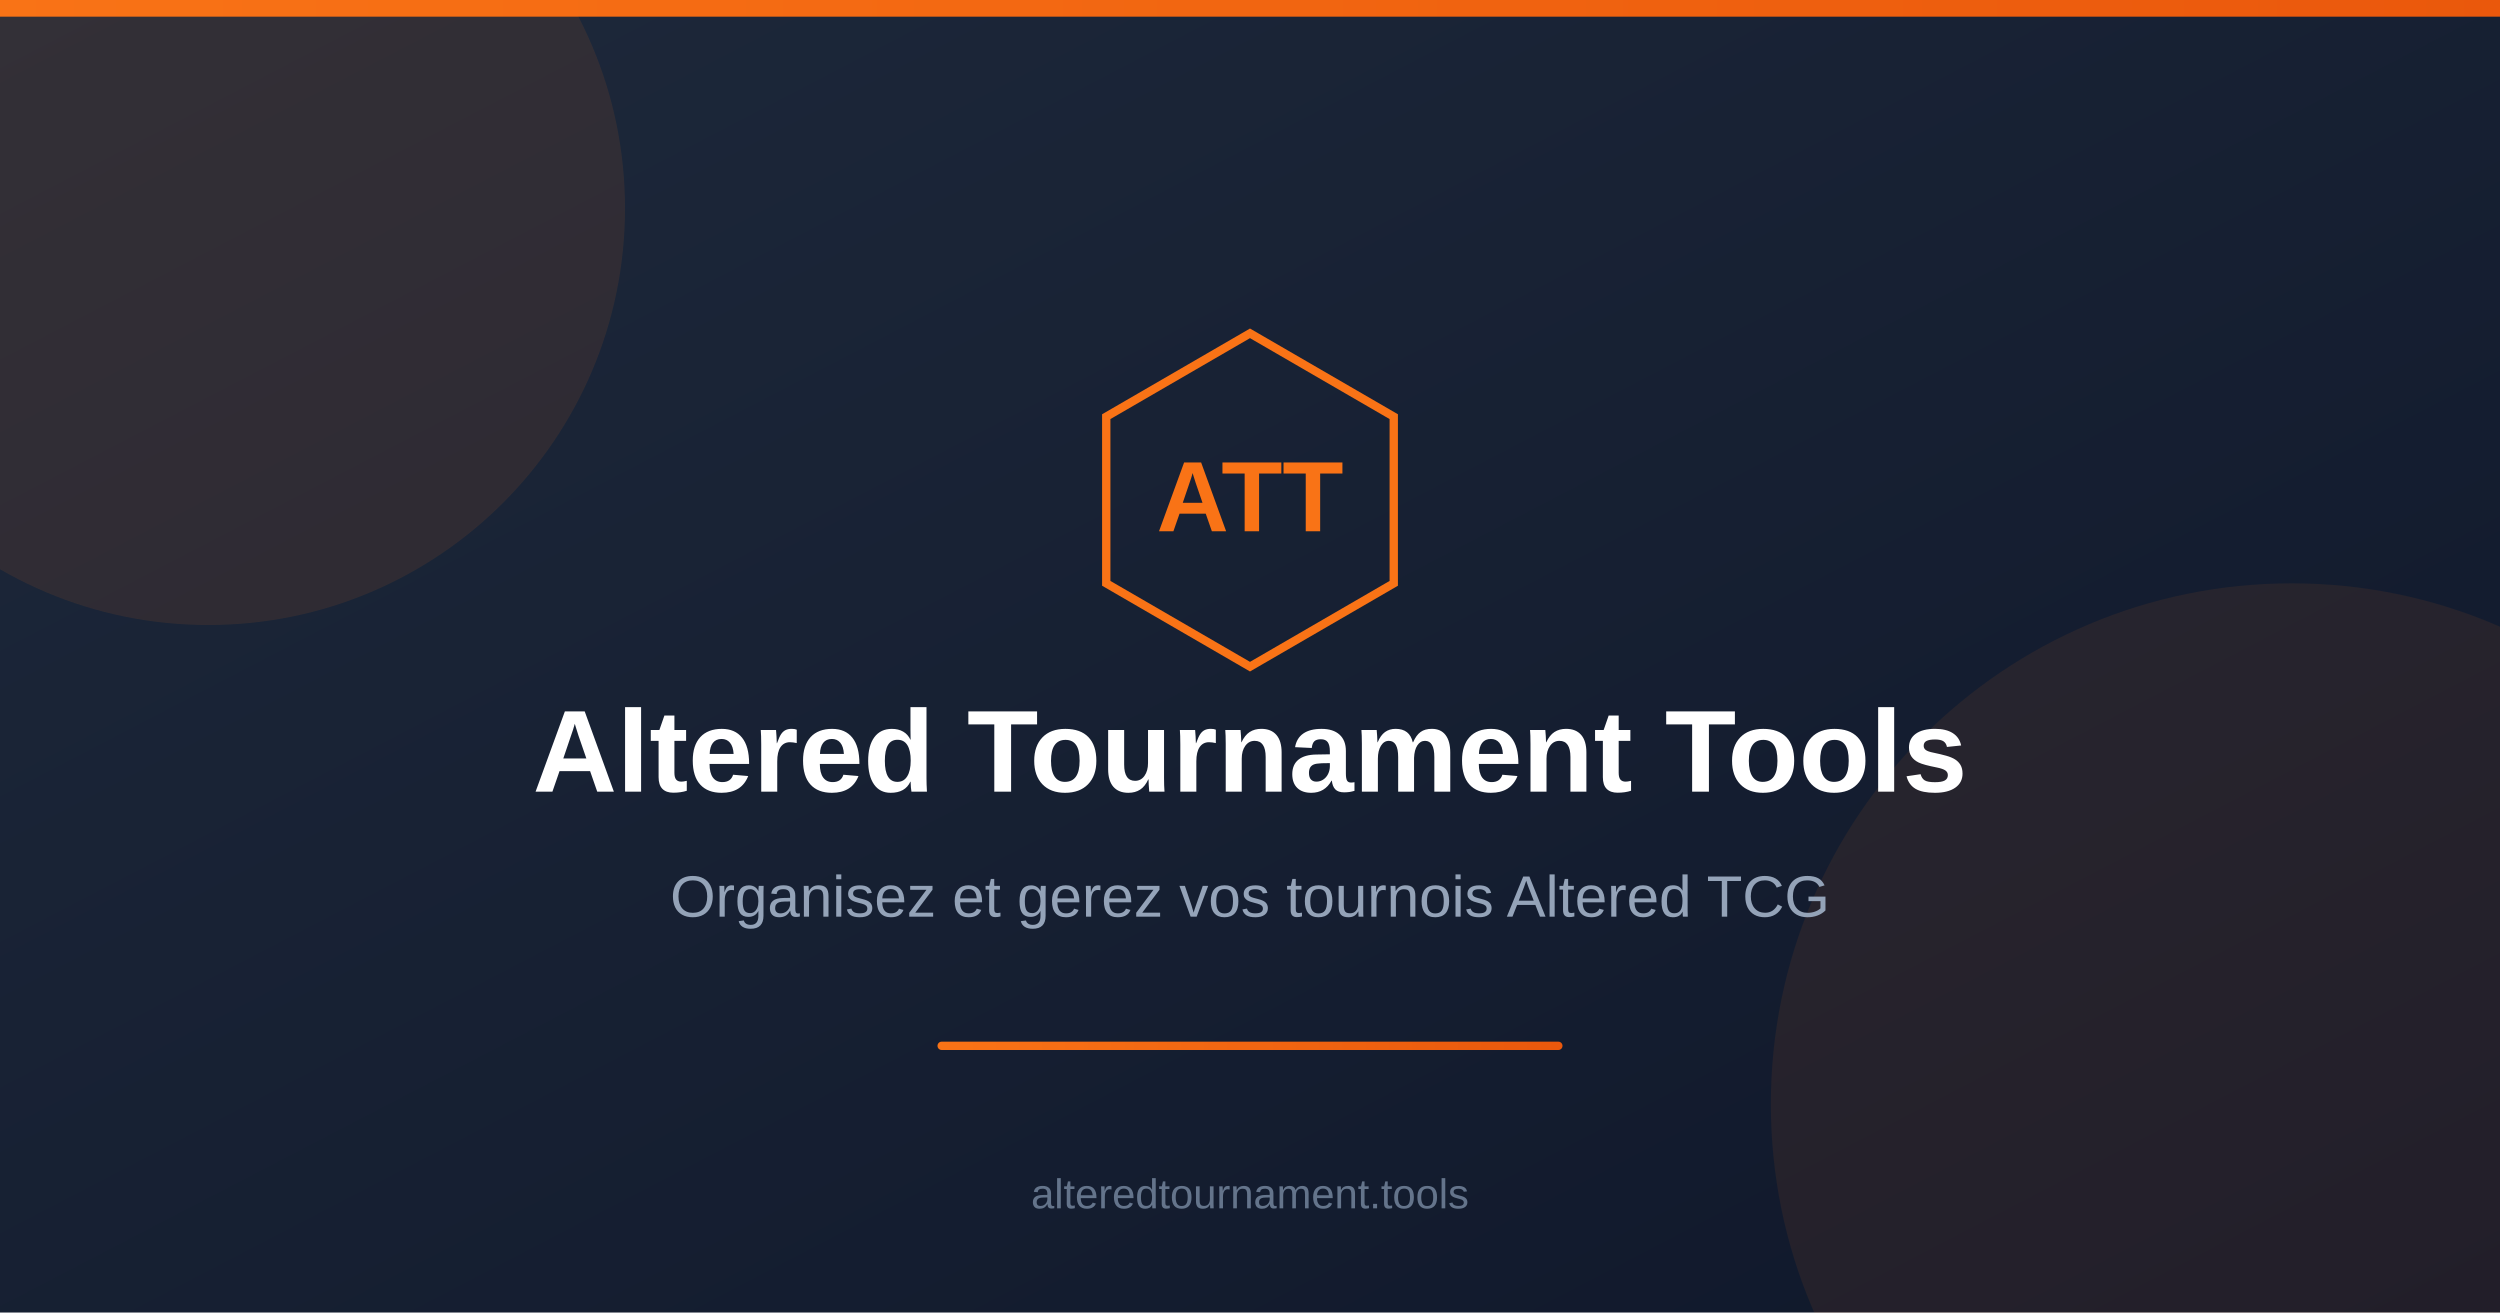
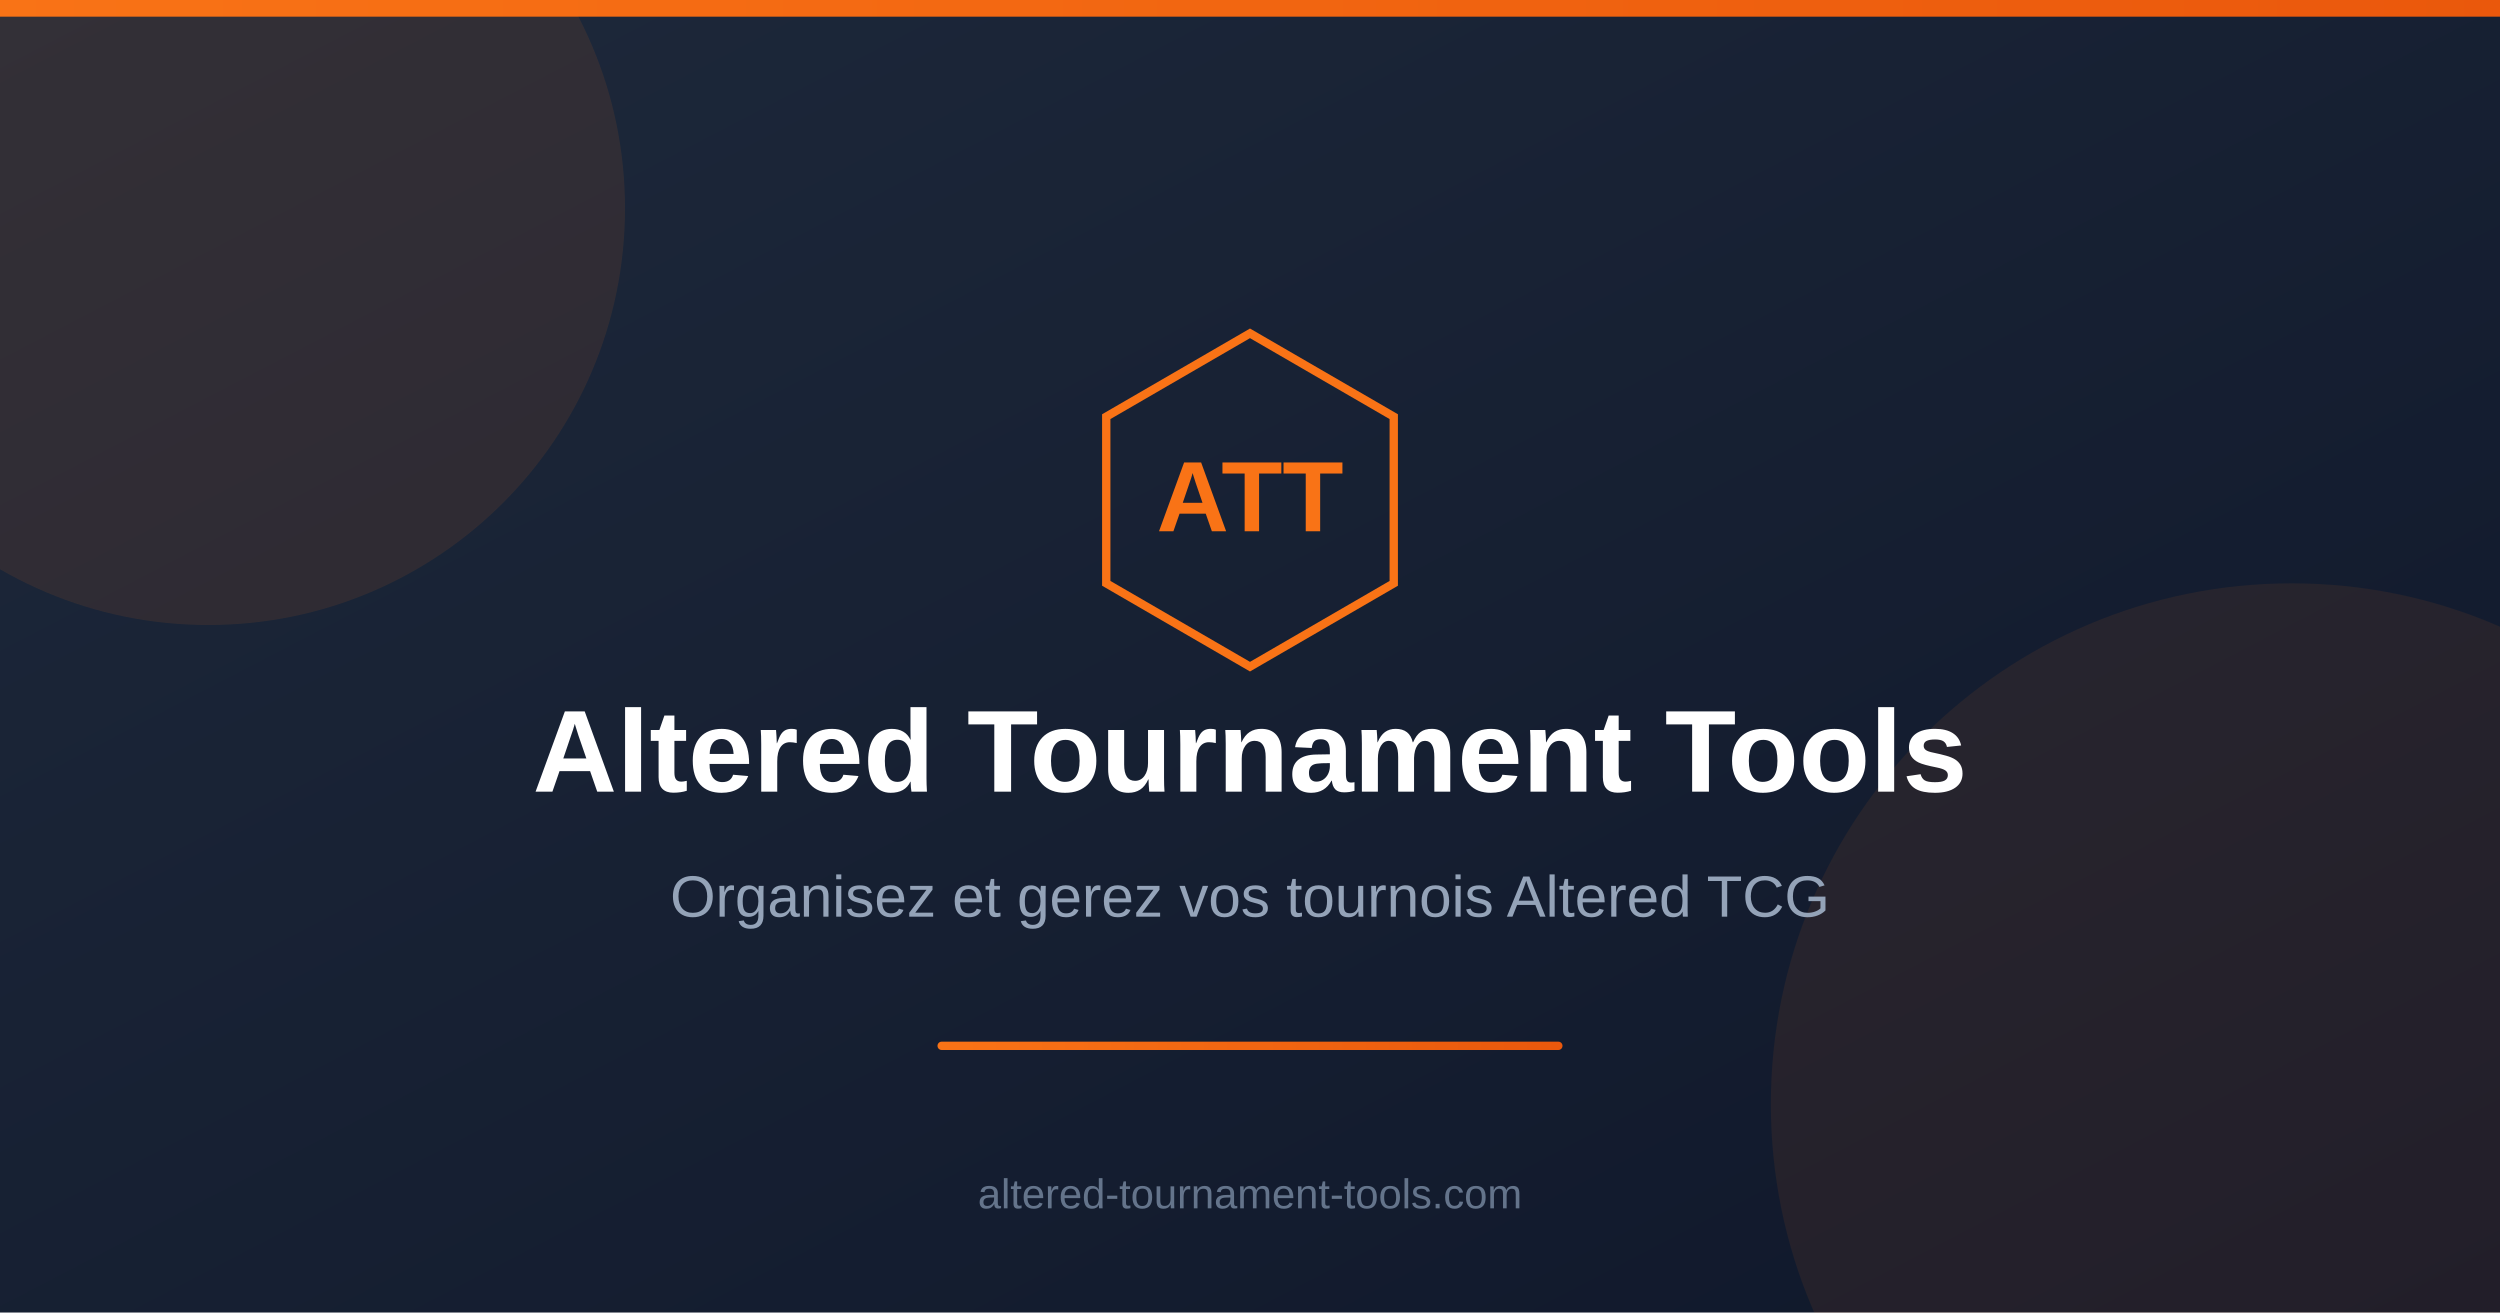
<svg xmlns="http://www.w3.org/2000/svg" width="1200" height="630" viewBox="0 0 1200 630">
  <defs>
    <linearGradient id="bg" x1="0%" y1="0%" x2="100%" y2="100%">
      <stop offset="0%" style="stop-color:#1e293b" />
      <stop offset="100%" style="stop-color:#0f172a" />
    </linearGradient>
    <linearGradient id="accent" x1="0%" y1="0%" x2="100%" y2="0%">
      <stop offset="0%" style="stop-color:#f97316" />
      <stop offset="100%" style="stop-color:#ea580c" />
    </linearGradient>
  </defs>
  <rect width="1200" height="630" fill="url(#bg)" />
  <circle cx="100" cy="100" r="200" fill="#f97316" opacity="0.1" />
  <circle cx="1100" cy="530" r="250" fill="#f97316" opacity="0.08" />
  <rect x="0" y="0" width="1200" height="8" fill="url(#accent)" />
  <g transform="translate(600, 240)">
    <polygon points="0,-80 69,-40 69,40 0,80 -69,40 -69,-40" fill="none" stroke="#f97316" stroke-width="4" />
    <text x="0" y="15" font-family="Arial, sans-serif" font-size="48" font-weight="bold" fill="#f97316" text-anchor="middle">ATT</text>
  </g>
  <text x="600" y="380" font-family="Arial, sans-serif" font-size="56" font-weight="bold" fill="white" text-anchor="middle">
    Altered Tournament Tools
  </text>
  <text x="600" y="440" font-family="Arial, sans-serif" font-size="28" fill="#94a3b8" text-anchor="middle">
    Organisez et gerez vos tournois Altered TCG
  </text>
  <rect x="450" y="500" width="300" height="4" fill="url(#accent)" rx="2" />
  <text x="600" y="580" font-family="Arial, sans-serif" font-size="20" fill="#64748b" text-anchor="middle">
-     alteredtournament.tools
+     altered-tournament-tools.com
  </text>
</svg>
